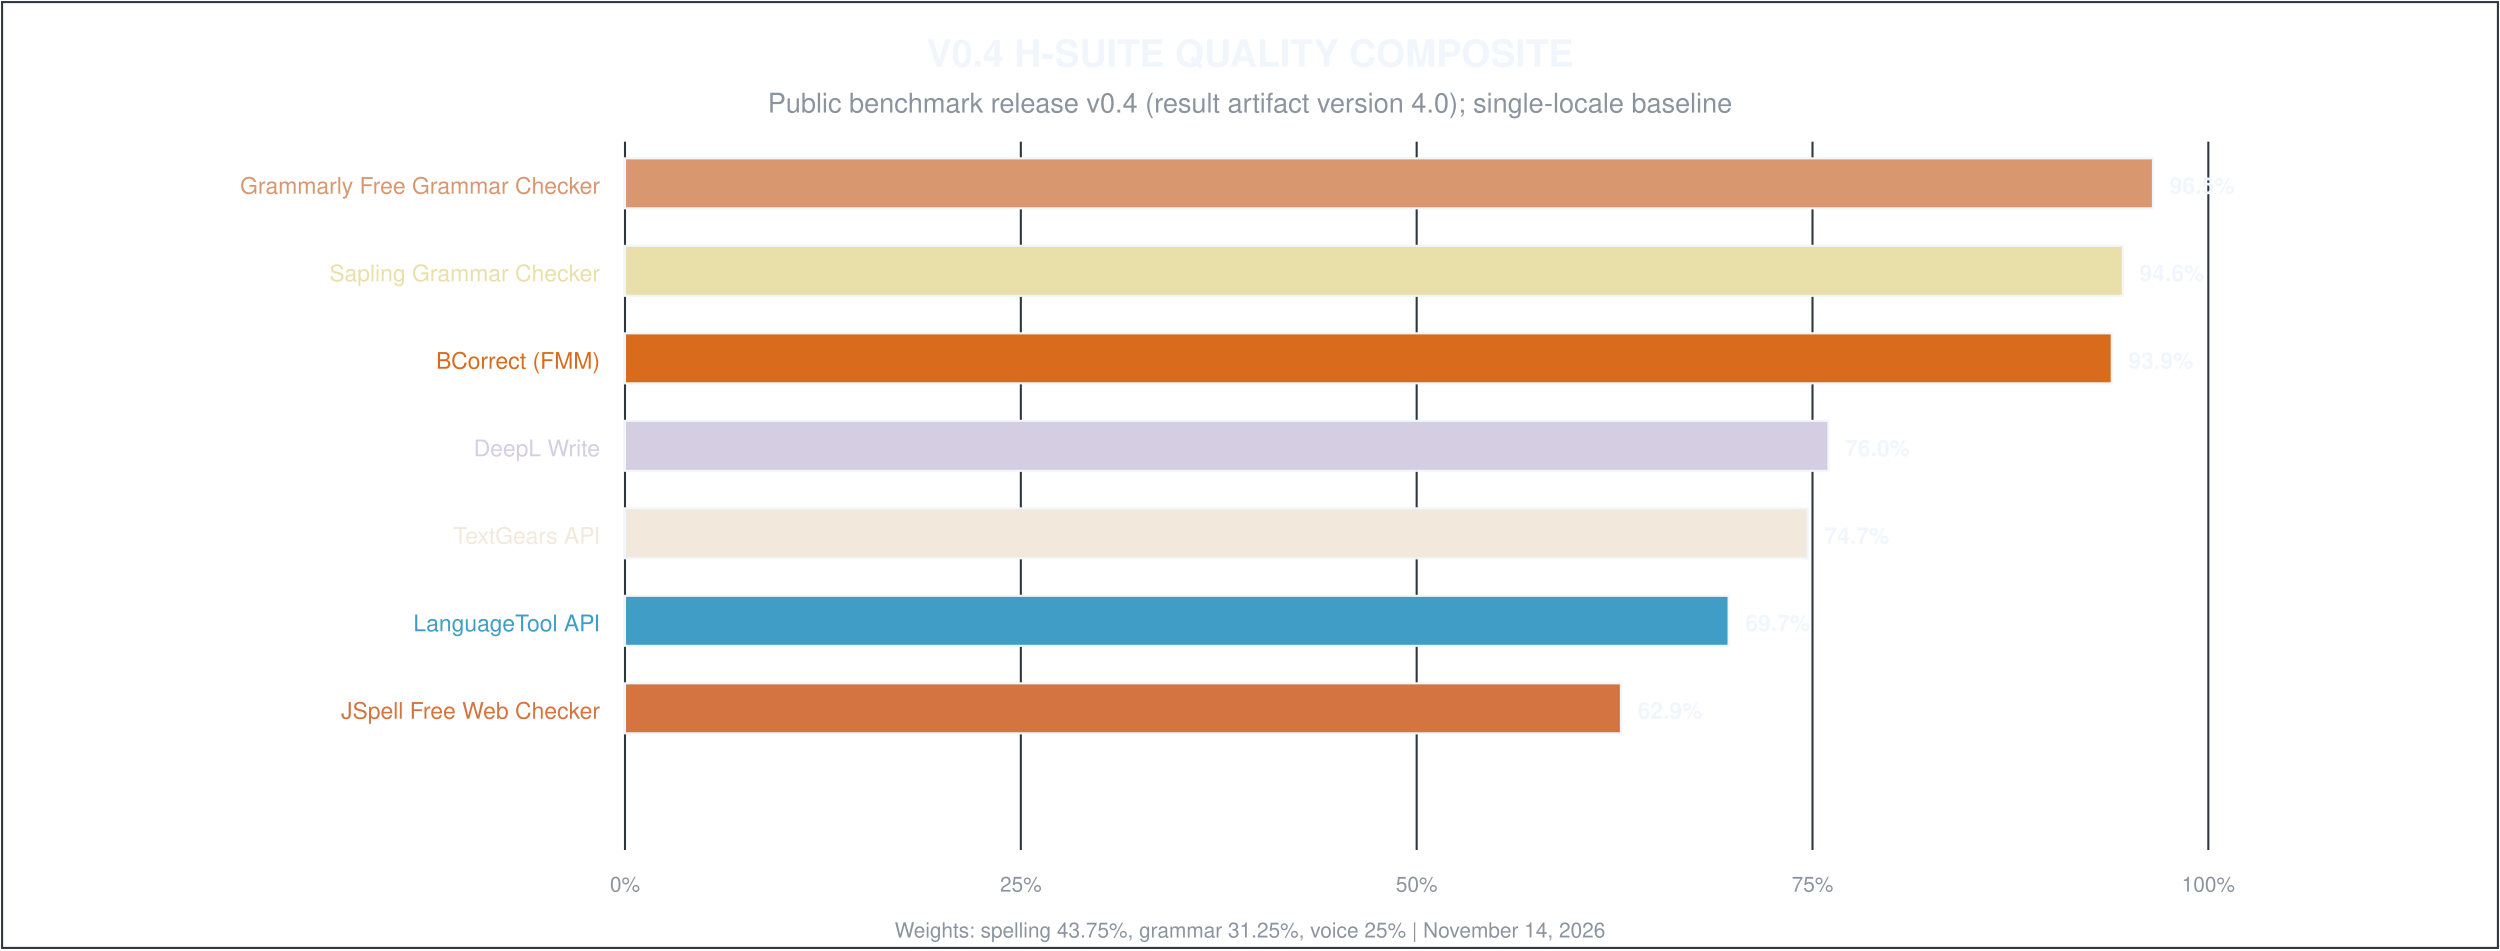
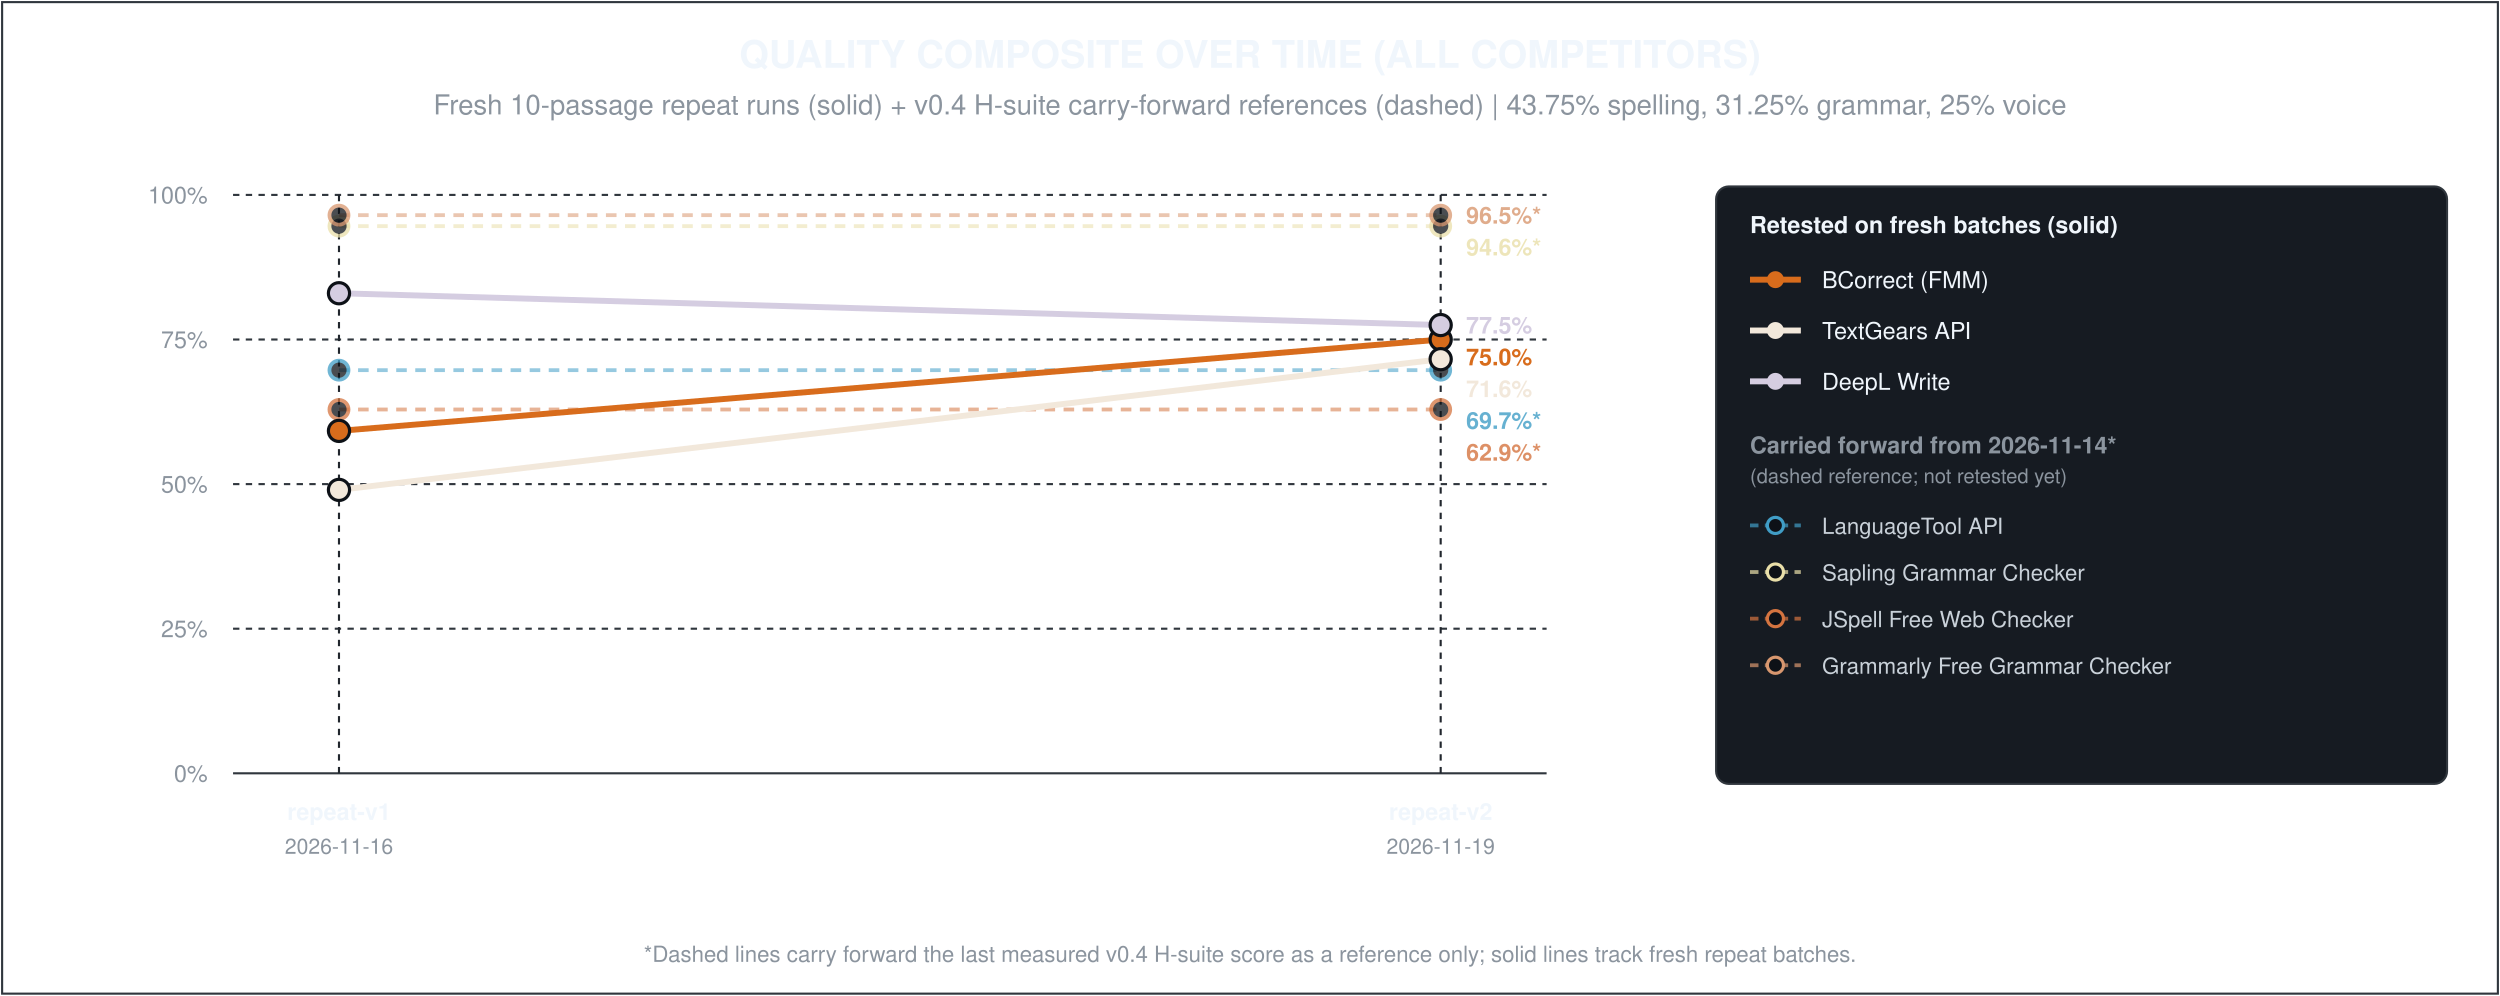
- <svg xmlns="http://www.w3.org/2000/svg" viewBox="0 0 1200 456" style="background:#0d1117; font-family:-apple-system,BlinkMacSystemFont,'Segoe UI',Helvetica,Arial,sans-serif;">
-   <rect x="1" y="1" width="1198" height="454" fill="none" stroke="#30363d" stroke-width="1" />
-   <text x="600" y="32" fill="#f0f6fc" font-size="18" font-weight="700" text-anchor="middle">V0.4 H-SUITE QUALITY COMPOSITE</text>
-   <text x="600" y="54" fill="#8b949e" font-size="13" text-anchor="middle">Public benchmark release v0.4 (result artifact version 4.0); single-locale baseline</text>
-   <line x1="300" y1="68" x2="300" y2="408" stroke="#30363d" stroke-width="1" />
-   <text x="300" y="428" fill="#8b949e" font-size="10" text-anchor="middle">0%</text>
-   <line x1="490" y1="68" x2="490" y2="408" stroke="#30363d" stroke-width="1" />
-   <text x="490" y="428" fill="#8b949e" font-size="10" text-anchor="middle">25%</text>
-   <line x1="680" y1="68" x2="680" y2="408" stroke="#30363d" stroke-width="1" />
-   <text x="680" y="428" fill="#8b949e" font-size="10" text-anchor="middle">50%</text>
-   <line x1="870" y1="68" x2="870" y2="408" stroke="#30363d" stroke-width="1" />
-   <text x="870" y="428" fill="#8b949e" font-size="10" text-anchor="middle">75%</text>
-   <line x1="1060" y1="68" x2="1060" y2="408" stroke="#30363d" stroke-width="1" />
-   <text x="1060" y="428" fill="#8b949e" font-size="10" text-anchor="middle">100%</text>
-   <text x="288" y="93" fill="#D8976F" font-size="11" text-anchor="end">Grammarly Free Grammar Checker</text>
-   <rect x="300" y="76" width="733.40" height="24" fill="#D8976F" stroke="#f0f6fc" stroke-width="1" />
-   <text x="1041.40" y="93" fill="#f0f6fc" font-size="11" font-weight="700">96.5%</text>
-   <text x="288" y="135" fill="#E9DFA9" font-size="11" text-anchor="end">Sapling Grammar Checker</text>
-   <rect x="300" y="118" width="718.96" height="24" fill="#E9DFA9" stroke="#f0f6fc" stroke-width="1" />
-   <text x="1026.96" y="135" fill="#f0f6fc" font-size="11" font-weight="700">94.6%</text>
-   <text x="288" y="177" fill="#D86C1C" font-size="11" text-anchor="end">BCorrect (FMM)</text>
-   <rect x="300" y="160" width="713.64" height="24" fill="#D86C1C" stroke="#f0f6fc" stroke-width="1" />
-   <text x="1021.64" y="177" fill="#f0f6fc" font-size="11" font-weight="700">93.9%</text>
-   <text x="288" y="219" fill="#D5CDE1" font-size="11" text-anchor="end">DeepL Write</text>
-   <rect x="300" y="202" width="577.60" height="24" fill="#D5CDE1" stroke="#f0f6fc" stroke-width="1" />
-   <text x="885.60" y="219" fill="#f0f6fc" font-size="11" font-weight="700">76.0%</text>
-   <text x="288" y="261" fill="#F2E8DB" font-size="11" text-anchor="end">TextGears API</text>
-   <rect x="300" y="244" width="567.72" height="24" fill="#F2E8DB" stroke="#f0f6fc" stroke-width="1" />
-   <text x="875.72" y="261" fill="#f0f6fc" font-size="11" font-weight="700">74.7%</text>
-   <text x="288" y="303" fill="#409DC6" font-size="11" text-anchor="end">LanguageTool API</text>
-   <rect x="300" y="286" width="529.72" height="24" fill="#409DC6" stroke="#f0f6fc" stroke-width="1" />
-   <text x="837.72" y="303" fill="#f0f6fc" font-size="11" font-weight="700">69.7%</text>
-   <text x="288" y="345" fill="#D47440" font-size="11" text-anchor="end">JSpell Free Web Checker</text>
-   <rect x="300" y="328" width="478.04" height="24" fill="#D47440" stroke="#f0f6fc" stroke-width="1" />
-   <text x="786.04" y="345" fill="#f0f6fc" font-size="11" font-weight="700">62.9%</text>
-   <text x="600" y="450" fill="#8b949e" font-size="10" text-anchor="middle">Weights: spelling 43.75%, grammar 31.25%, voice 25% | November 14, 2026</text>
+ <svg xmlns="http://www.w3.org/2000/svg" viewBox="0 0 1180 470" style="background:#0d1117; font-family:-apple-system,BlinkMacSystemFont,'Segoe UI',Helvetica,Arial,sans-serif;">
+   <rect x="1" y="1" width="1178" height="468" fill="none" stroke="#30363d" stroke-width="1" />
+   <text x="590" y="32" fill="#f0f6fc" font-size="18" font-weight="700" text-anchor="middle">QUALITY COMPOSITE OVER TIME (ALL COMPETITORS)</text>
+   <text x="590" y="54" fill="#8b949e" font-size="13" text-anchor="middle">Fresh 10-passage repeat runs (solid) + v0.4 H-suite carry-forward references (dashed) | 43.75% spelling, 31.25% grammar, 25% voice</text>
+   <line x1="110" y1="365" x2="730" y2="365" stroke="#30363d" stroke-width="1" />
+   <text x="98" y="369" fill="#8b949e" font-size="11" text-anchor="end">0%</text>
+   <line x1="110" y1="296.75" x2="730" y2="296.75" stroke="#30363d" stroke-width="1" stroke-dasharray="3 3" />
+   <text x="98" y="300.75" fill="#8b949e" font-size="11" text-anchor="end">25%</text>
+   <line x1="110" y1="228.5" x2="730" y2="228.5" stroke="#30363d" stroke-width="1" stroke-dasharray="3 3" />
+   <text x="98" y="232.5" fill="#8b949e" font-size="11" text-anchor="end">50%</text>
+   <line x1="110" y1="160.25" x2="730" y2="160.25" stroke="#30363d" stroke-width="1" stroke-dasharray="3 3" />
+   <text x="98" y="164.25" fill="#8b949e" font-size="11" text-anchor="end">75%</text>
+   <line x1="110" y1="92" x2="730" y2="92" stroke="#30363d" stroke-width="1" stroke-dasharray="3 3" />
+   <text x="98" y="96" fill="#8b949e" font-size="11" text-anchor="end">100%</text>
+   <line x1="160" y1="92" x2="160" y2="365" stroke="#21262d" stroke-width="1" stroke-dasharray="3 3" />
+   <text x="160" y="387" fill="#f0f6fc" font-size="11" font-weight="700" text-anchor="middle">repeat-v1</text>
+   <text x="160" y="403" fill="#8b949e" font-size="10" text-anchor="middle">2026-11-16</text>
+   <line x1="680" y1="92" x2="680" y2="365" stroke="#21262d" stroke-width="1" stroke-dasharray="3 3" />
+   <text x="680" y="387" fill="#f0f6fc" font-size="11" font-weight="700" text-anchor="middle">repeat-v2</text>
+   <text x="680" y="403" fill="#8b949e" font-size="10" text-anchor="middle">2026-11-19</text>
+   <line x1="160" y1="174.719" x2="680" y2="174.719" stroke="#409DC6" stroke-width="1.8" stroke-dasharray="5 4" opacity="0.55" />
+   <circle cx="160" cy="174.719" r="4.5" fill="#0d1117" stroke="#409DC6" stroke-width="1.8" opacity="0.75" />
+   <circle cx="680" cy="174.719" r="4.5" fill="#0d1117" stroke="#409DC6" stroke-width="1.8" opacity="0.75" />
+   <text x="692" y="202.425" fill="#409DC6" font-size="11" font-weight="700" opacity="0.8">69.7%*</text>
+   <line x1="160" y1="106.742" x2="680" y2="106.742" stroke="#E9DFA9" stroke-width="1.8" stroke-dasharray="5 4" opacity="0.55" />
+   <circle cx="160" cy="106.742" r="4.5" fill="#0d1117" stroke="#E9DFA9" stroke-width="1.8" opacity="0.75" />
+   <circle cx="680" cy="106.742" r="4.5" fill="#0d1117" stroke="#E9DFA9" stroke-width="1.8" opacity="0.75" />
+   <text x="692" y="120.555" fill="#E9DFA9" font-size="11" font-weight="700" opacity="0.8">94.6%*</text>
+   <line x1="160" y1="193.283" x2="680" y2="193.283" stroke="#D47440" stroke-width="1.8" stroke-dasharray="5 4" opacity="0.55" />
+   <circle cx="160" cy="193.283" r="4.5" fill="#0d1117" stroke="#D47440" stroke-width="1.8" opacity="0.75" />
+   <circle cx="680" cy="193.283" r="4.5" fill="#0d1117" stroke="#D47440" stroke-width="1.8" opacity="0.75" />
+   <text x="692" y="217.425" fill="#D47440" font-size="11" font-weight="700" opacity="0.8">62.9%*</text>
+   <line x1="160" y1="101.555" x2="680" y2="101.555" stroke="#D8976F" stroke-width="1.8" stroke-dasharray="5 4" opacity="0.55" />
+   <circle cx="160" cy="101.555" r="4.5" fill="#0d1117" stroke="#D8976F" stroke-width="1.8" opacity="0.75" />
+   <circle cx="680" cy="101.555" r="4.5" fill="#0d1117" stroke="#D8976F" stroke-width="1.8" opacity="0.75" />
+   <text x="692" y="105.555" fill="#D8976F" font-size="11" font-weight="700" opacity="0.8">96.5%*</text>
+   <line x1="160" y1="203.384" x2="680" y2="160.25" stroke="#D86C1C" stroke-width="2.8" />
+   <circle cx="160" cy="203.384" r="5" fill="#D86C1C" stroke="#0d1117" stroke-width="1.5" />
+   <circle cx="680" cy="160.25" r="5" fill="#D86C1C" stroke="#0d1117" stroke-width="1.5" />
+   <text x="692" y="172.425" fill="#D86C1C" font-size="11" font-weight="700">75.0%</text>
+   <line x1="160" y1="231.23" x2="680" y2="169.532" stroke="#F2E8DB" stroke-width="2.8" />
+   <circle cx="160" cy="231.23" r="5" fill="#F2E8DB" stroke="#0d1117" stroke-width="1.5" />
+   <circle cx="680" cy="169.532" r="5" fill="#F2E8DB" stroke="#0d1117" stroke-width="1.5" />
+   <text x="692" y="187.425" fill="#F2E8DB" font-size="11" font-weight="700">71.6%</text>
+   <line x1="160" y1="138.41" x2="680" y2="153.425" stroke="#D5CDE1" stroke-width="2.8" />
+   <circle cx="160" cy="138.41" r="5" fill="#D5CDE1" stroke="#0d1117" stroke-width="1.5" />
+   <circle cx="680" cy="153.425" r="5" fill="#D5CDE1" stroke="#0d1117" stroke-width="1.5" />
+   <text x="692" y="157.425" fill="#D5CDE1" font-size="11" font-weight="700">77.5%</text>
+   <rect x="810" y="88" width="345" height="282" rx="6" fill="#161b22" stroke="#30363d" stroke-width="1" />
+   <text x="826" y="110" fill="#f0f6fc" font-size="11" font-weight="700">Retested on fresh batches (solid)</text>
+   <line x1="826" y1="132" x2="850" y2="132" stroke="#D86C1C" stroke-width="2.8" />
+   <circle cx="838" cy="132" r="4" fill="#D86C1C" />
+   <text x="860" y="136" fill="#f0f6fc" font-size="11">BCorrect (FMM)</text>
+   <line x1="826" y1="156" x2="850" y2="156" stroke="#F2E8DB" stroke-width="2.8" />
+   <circle cx="838" cy="156" r="4" fill="#F2E8DB" />
+   <text x="860" y="160" fill="#f0f6fc" font-size="11">TextGears API</text>
+   <line x1="826" y1="180" x2="850" y2="180" stroke="#D5CDE1" stroke-width="2.8" />
+   <circle cx="838" cy="180" r="4" fill="#D5CDE1" />
+   <text x="860" y="184" fill="#f0f6fc" font-size="11">DeepL Write</text>
+   <text x="826" y="214" fill="#8b949e" font-size="11" font-weight="700">Carried forward from 2026-11-14*</text>
+   <text x="826" y="228" fill="#8b949e" font-size="9.5">(dashed reference; not retested yet)</text>
+   <line x1="826" y1="248" x2="850" y2="248" stroke="#409DC6" stroke-width="1.8" stroke-dasharray="4 3" opacity="0.7" />
+   <circle cx="838" cy="248" r="3.8" fill="#0d1117" stroke="#409DC6" stroke-width="1.5" />
+   <text x="860" y="252" fill="#c9d1d9" font-size="10.5">LanguageTool API</text>
+   <line x1="826" y1="270" x2="850" y2="270" stroke="#E9DFA9" stroke-width="1.8" stroke-dasharray="4 3" opacity="0.7" />
+   <circle cx="838" cy="270" r="3.8" fill="#0d1117" stroke="#E9DFA9" stroke-width="1.5" />
+   <text x="860" y="274" fill="#c9d1d9" font-size="10.5">Sapling Grammar Checker</text>
+   <line x1="826" y1="292" x2="850" y2="292" stroke="#D47440" stroke-width="1.8" stroke-dasharray="4 3" opacity="0.7" />
+   <circle cx="838" cy="292" r="3.8" fill="#0d1117" stroke="#D47440" stroke-width="1.5" />
+   <text x="860" y="296" fill="#c9d1d9" font-size="10.5">JSpell Free Web Checker</text>
+   <line x1="826" y1="314" x2="850" y2="314" stroke="#D8976F" stroke-width="1.8" stroke-dasharray="4 3" opacity="0.7" />
+   <circle cx="838" cy="314" r="3.8" fill="#0d1117" stroke="#D8976F" stroke-width="1.5" />
+   <text x="860" y="318" fill="#c9d1d9" font-size="10.5">Grammarly Free Grammar Checker</text>
+   <text x="590" y="454" fill="#8b949e" font-size="10.5" text-anchor="middle">*Dashed lines carry forward the last measured v0.4 H-suite score as a reference only; solid lines track fresh repeat batches.</text>
</svg>
